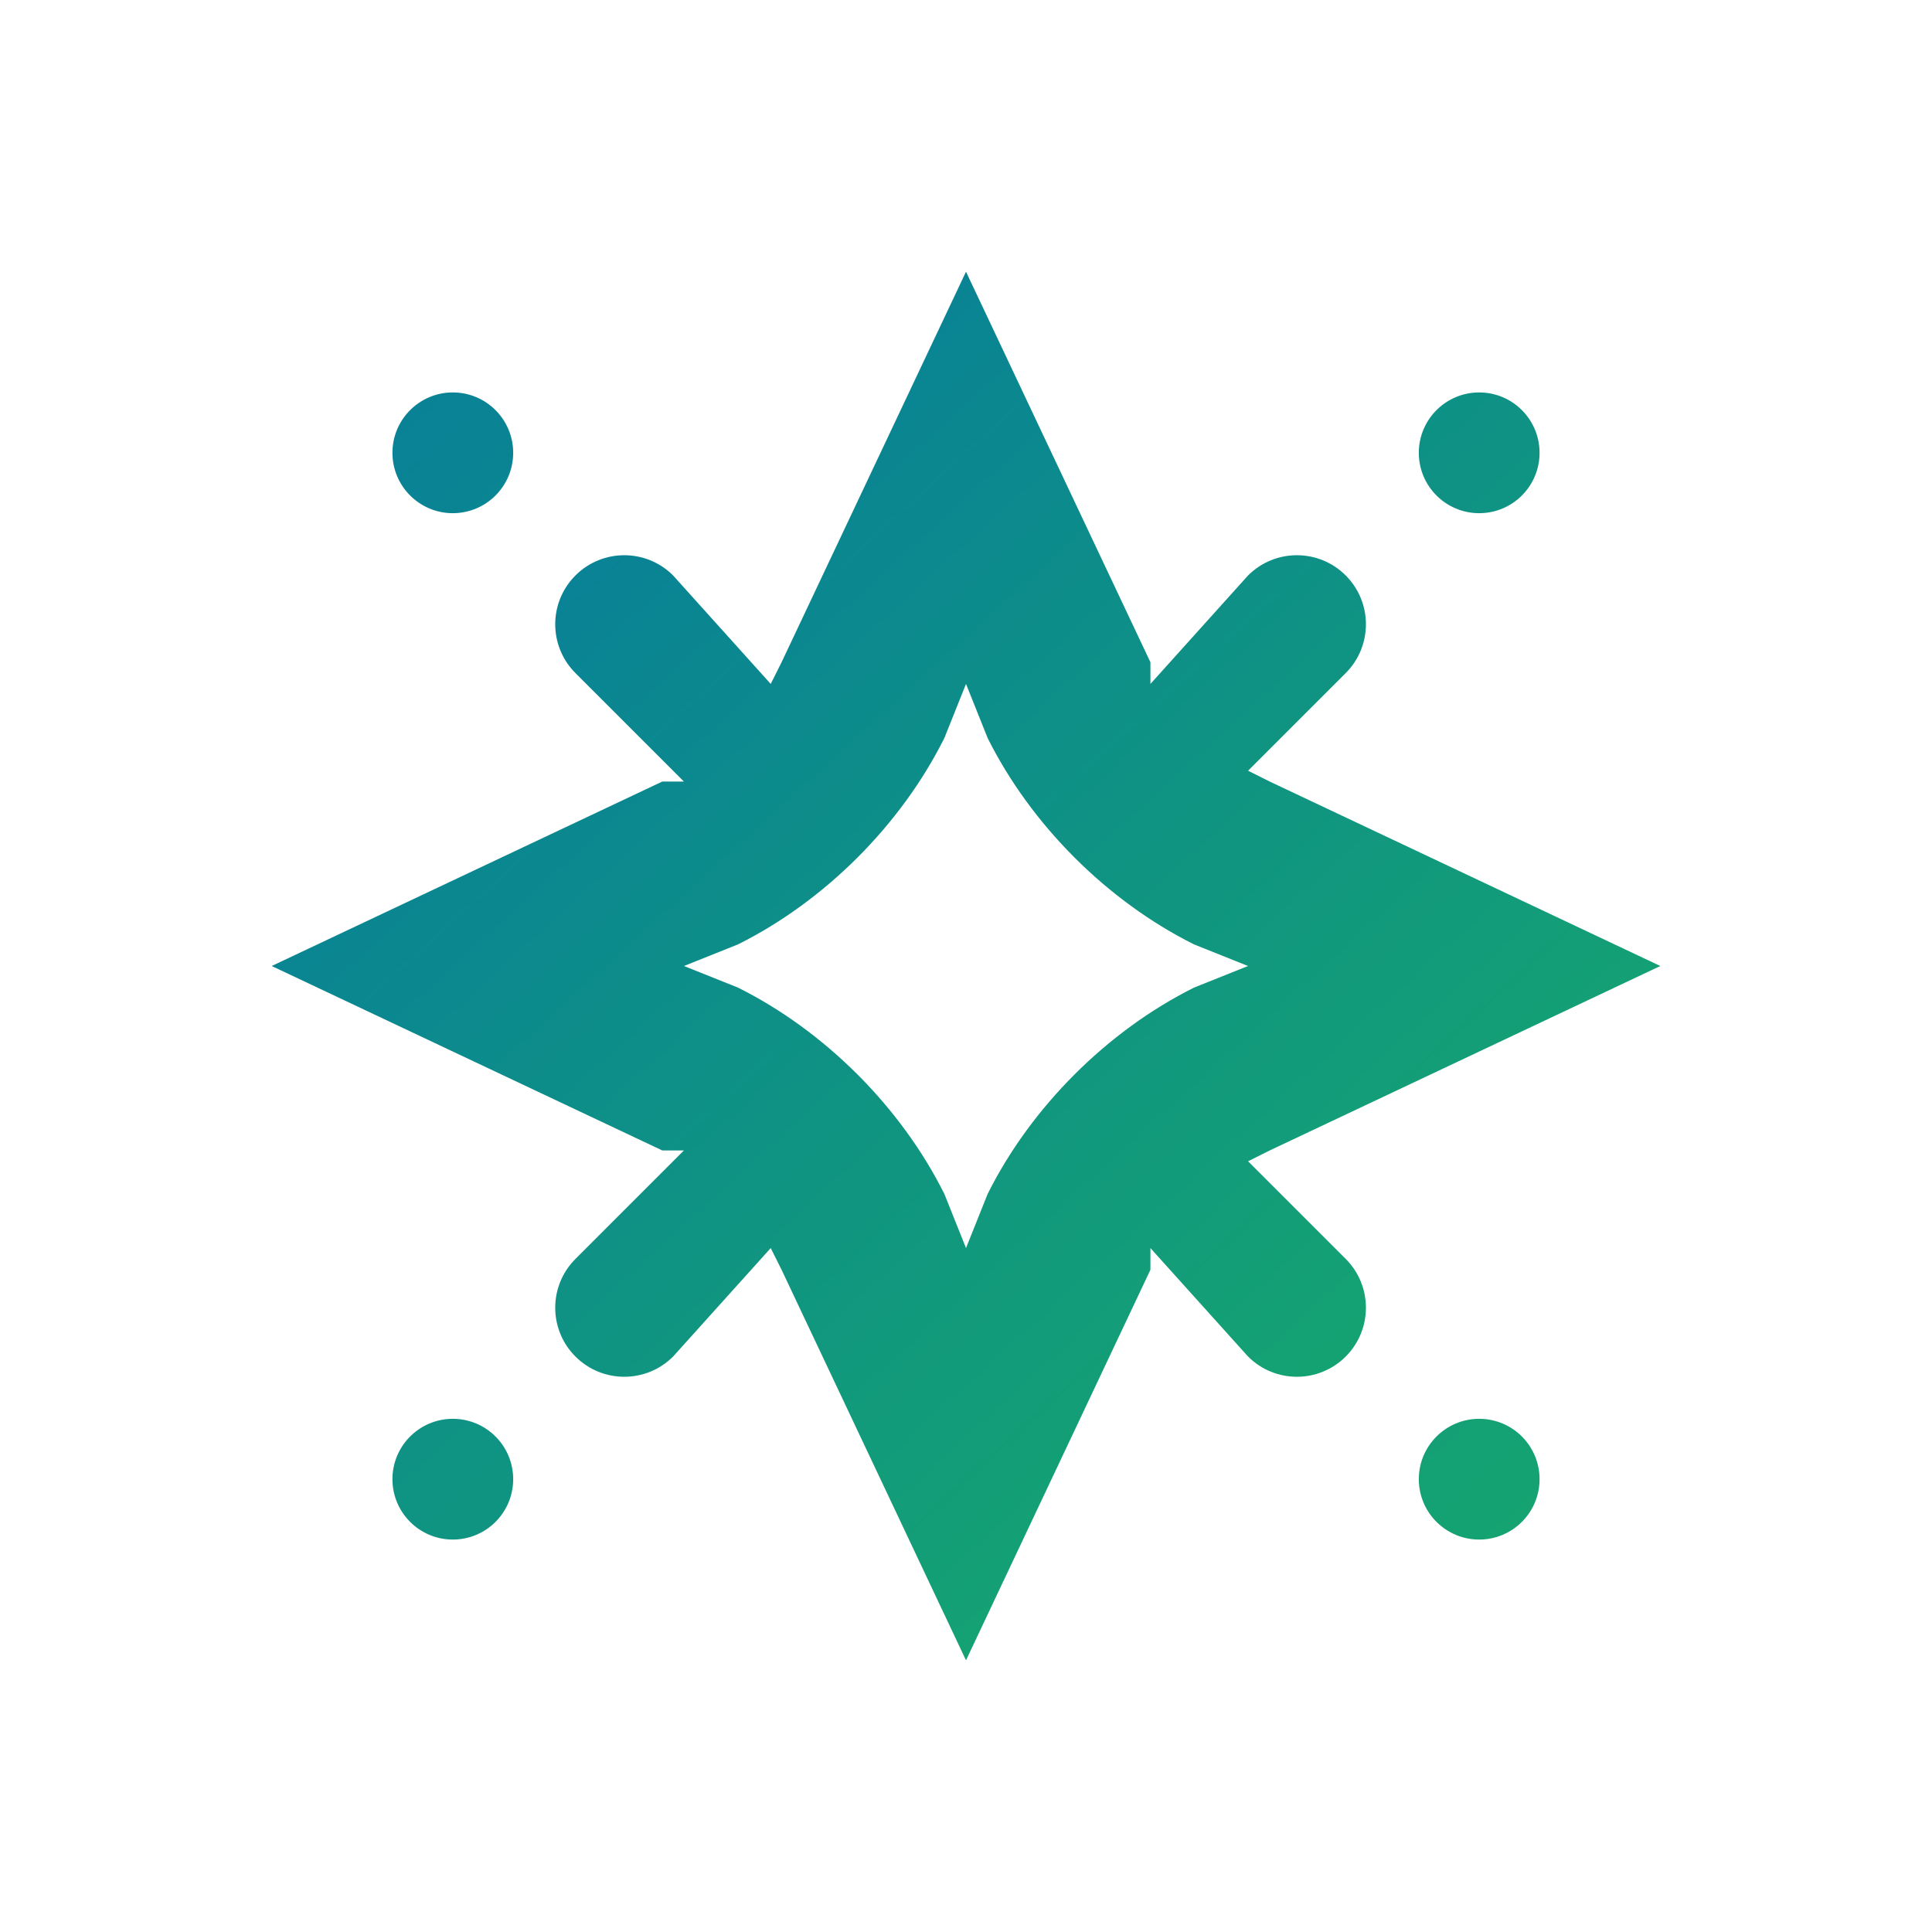
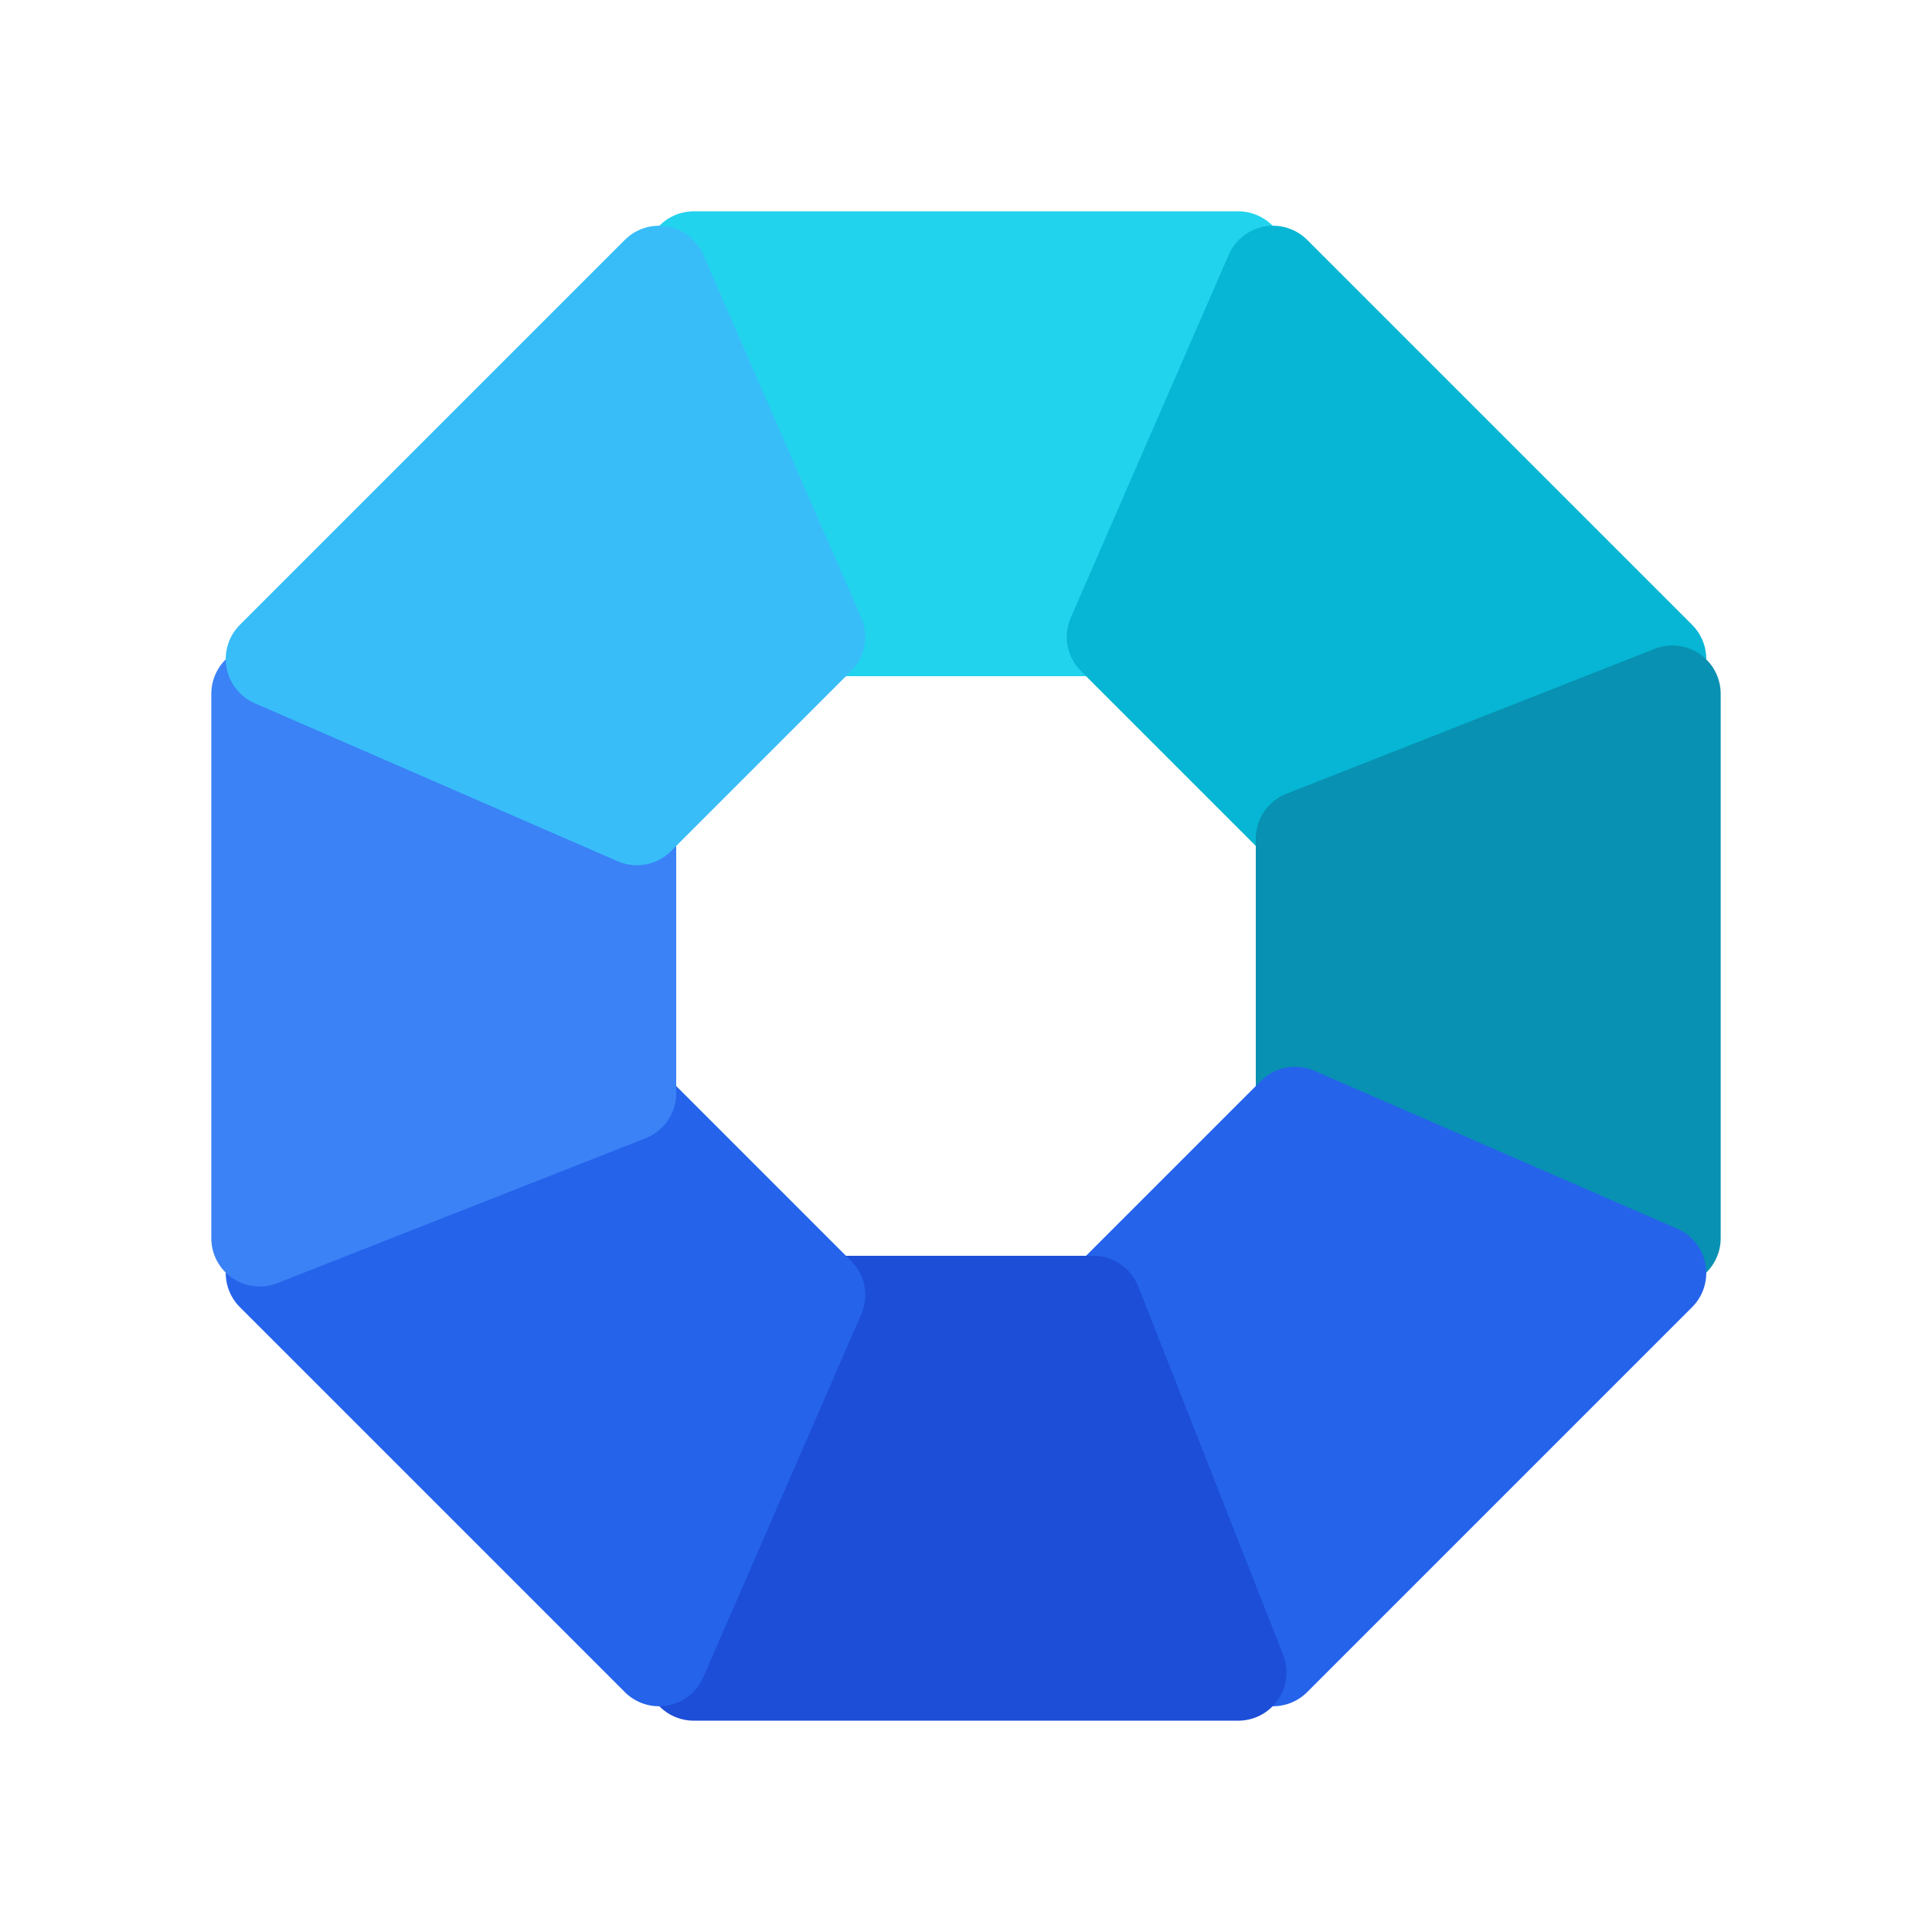
- <svg xmlns="http://www.w3.org/2000/svg" viewBox="0 0 128 128">
-   <defs>
-     <linearGradient id="logo-light" x1="22" y1="18" x2="106" y2="110" gradientUnits="userSpaceOnUse">
-       <stop stop-color="#087f99" />
-       <stop offset="1" stop-color="#16a66e" />
-     </linearGradient>
-     <linearGradient id="logo-dark" x1="22" y1="18" x2="106" y2="110" gradientUnits="userSpaceOnUse">
-       <stop stop-color="#26e5f0" />
-       <stop offset="1" stop-color="#68f5ac" />
-     </linearGradient>
-   </defs>
-   <g id="mark" fill="url(#logo-light)">
-     <path fill-rule="evenodd" d="M81 36 64 0 47 36l-1 2-9-10a6 6 0 0 0-9 9l10 10h-2L0 64l36 17h2L28 91a6 6 0 1 0 9 9l9-10 1 2 17 36 17-36v-2l9 10a6 6 0 1 0 9-9l-9-9 2-1 36-17-36-17-2-1 9-9a6 6 0 1 0-9-9l-9 10v-2Zm-17 2-2 5c-4 8-11 15-19 19l-5 2 5 2c8 4 15 11 19 19l2 5 2-5c4-8 11-15 19-19l5-2-5-2c-8-4-15-11-19-19l-2-5Z" clip-rule="evenodd" transform="translate(18 18) scale(.71875)" />
-     <circle cx="30" cy="30" r="4" />
-     <circle cx="98" cy="30" r="4" />
-     <circle cx="30" cy="98" r="4" />
-     <circle cx="98" cy="98" r="4" />
-   </g>
-   <style>
-     @media (prefers-color-scheme: dark) {
-       #mark { fill: url(#logo-dark); }
-     }
-   </style>
+ <svg xmlns="http://www.w3.org/2000/svg" viewBox="0 0 64 64" fill="none">
+   <path d="M23 7h18a1.6 1.6 0 0 1 1.5 2.2l-4.8 12.2a1.6 1.6 0 0 1-1.5 1H27.8a1.6 1.6 0 0 1-1.5-1L21.5 9.2A1.6 1.6 0 0 1 23 7Z" fill="#22D3EE" transform="rotate(0 32 32)" />
+   <path d="M23 7h18a1.6 1.6 0 0 1 1.5 2.2l-4.8 12.2a1.6 1.6 0 0 1-1.5 1H27.8a1.6 1.6 0 0 1-1.5-1L21.5 9.2A1.6 1.6 0 0 1 23 7Z" fill="#06B6D4" transform="rotate(45 32 32)" />
+   <path d="M23 7h18a1.6 1.6 0 0 1 1.5 2.2l-4.8 12.2a1.6 1.6 0 0 1-1.5 1H27.8a1.6 1.6 0 0 1-1.5-1L21.5 9.2A1.6 1.6 0 0 1 23 7Z" fill="#0891B2" transform="rotate(90 32 32)" />
+   <path d="M23 7h18a1.6 1.6 0 0 1 1.5 2.2l-4.8 12.2a1.6 1.6 0 0 1-1.5 1H27.8a1.6 1.6 0 0 1-1.5-1L21.5 9.2A1.6 1.6 0 0 1 23 7Z" fill="#2563EB" transform="rotate(135 32 32)" />
+   <path d="M23 7h18a1.6 1.6 0 0 1 1.5 2.2l-4.8 12.2a1.6 1.6 0 0 1-1.5 1H27.8a1.6 1.6 0 0 1-1.5-1L21.5 9.2A1.6 1.6 0 0 1 23 7Z" fill="#1D4ED8" transform="rotate(180 32 32)" />
+   <path d="M23 7h18a1.6 1.6 0 0 1 1.5 2.2l-4.8 12.2a1.6 1.6 0 0 1-1.5 1H27.8a1.6 1.6 0 0 1-1.5-1L21.5 9.2A1.6 1.6 0 0 1 23 7Z" fill="#2563EB" transform="rotate(225 32 32)" />
+   <path d="M23 7h18a1.6 1.6 0 0 1 1.5 2.2l-4.8 12.2a1.6 1.6 0 0 1-1.5 1H27.8a1.6 1.6 0 0 1-1.5-1L21.5 9.2A1.6 1.6 0 0 1 23 7Z" fill="#3B82F6" transform="rotate(270 32 32)" />
+   <path d="M23 7h18a1.6 1.6 0 0 1 1.5 2.2l-4.8 12.2a1.6 1.6 0 0 1-1.5 1H27.8a1.6 1.6 0 0 1-1.5-1L21.5 9.2A1.6 1.6 0 0 1 23 7Z" fill="#38BDF8" transform="rotate(315 32 32)" />
</svg>
